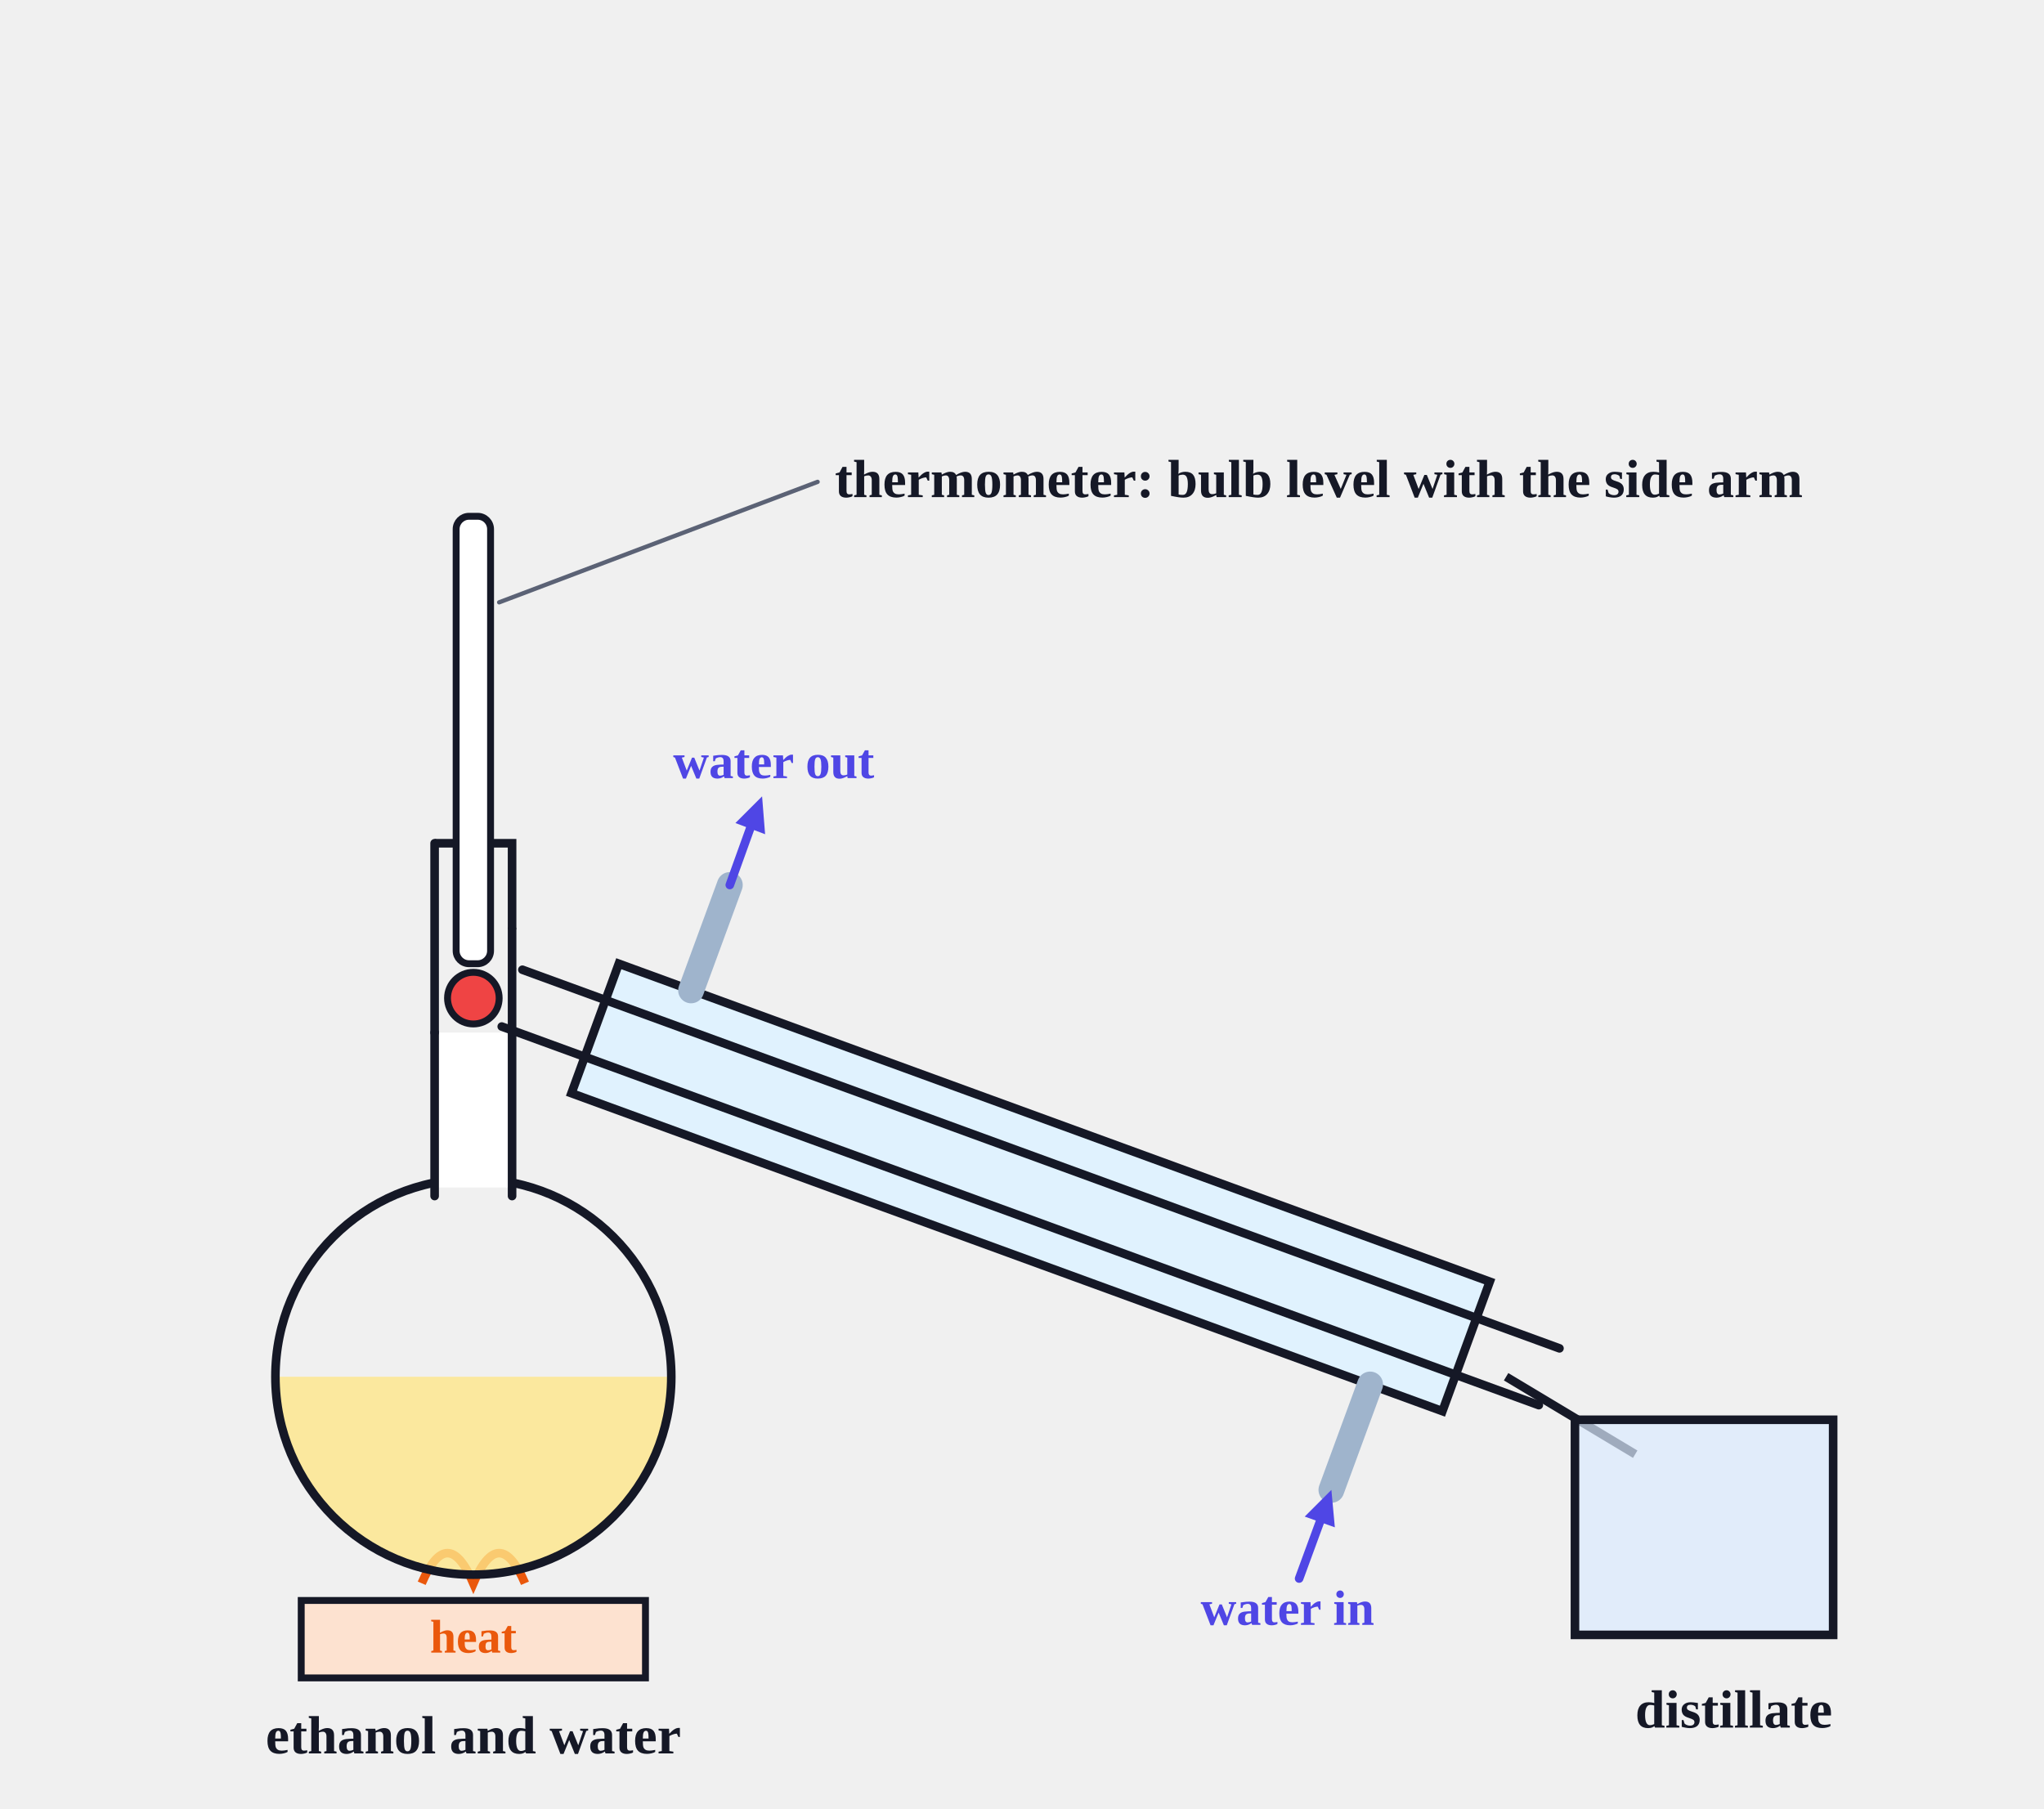
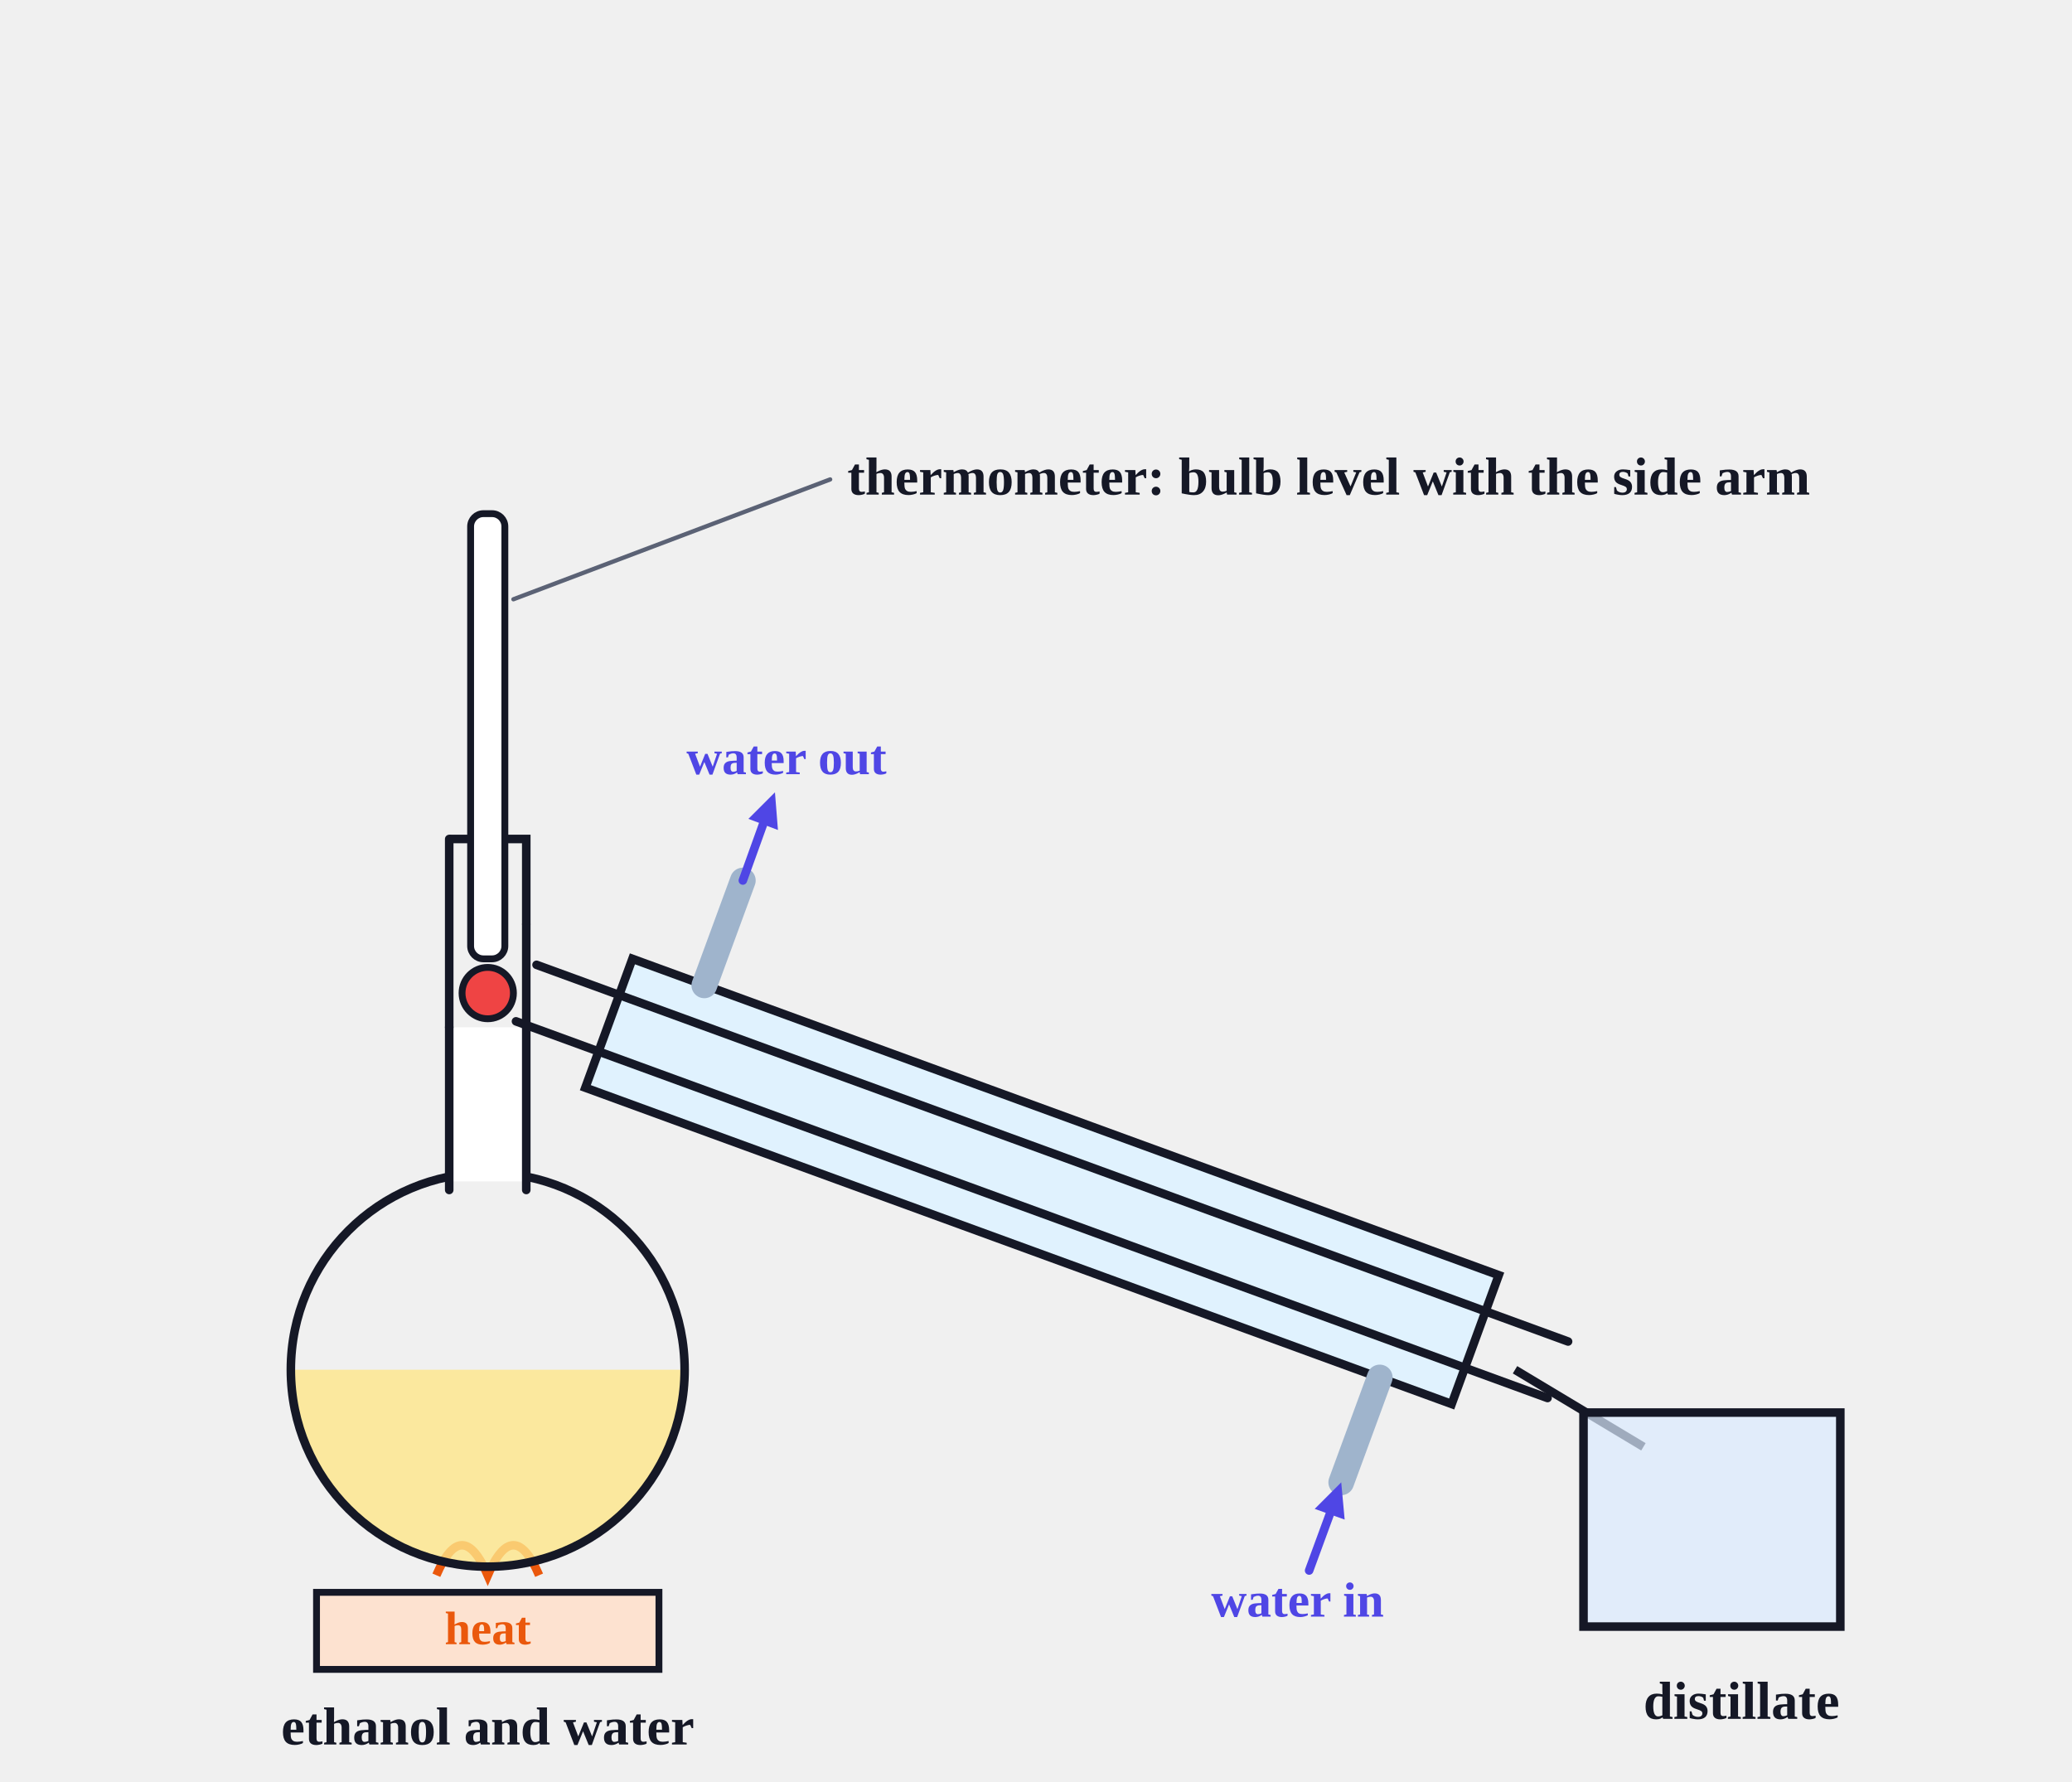
- <svg xmlns="http://www.w3.org/2000/svg" viewBox="0 0 380.0 336.3" width="380.0" height="336.3" role="img" aria-label="A heated flask, a still head with a thermometer bulb at the side arm, a sloping condenser with water in at the lower end, and a collecting flask." style="color:var(--vx-ink, #151826);font-family:inherit;max-width:100%;height:auto">
-   <g transform="translate(0.0 0) scale(0.8)">
+ <svg xmlns="http://www.w3.org/2000/svg" viewBox="0 0 380.0 326.7" width="380.0" height="326.7" role="img" aria-label="A heated flask, a still head with a thermometer bulb at the side arm, a sloping condenser with water in at the lower end, and a collecting flask." style="color:var(--vx-ink, #151826);font-family:inherit;max-width:100%;height:auto">
+   <g transform="translate(3.1 0) scale(0.785)">
    <path d="M70 372 h80 v18 h-80 Z" fill="#fde2d0" stroke="var(--vx-ink, #151826)" stroke-width="1.6" />
    <path d="M98 368 q6 -14 12 0 q6 -14 12 0" fill="none" stroke="var(--vx-a3, #ea580c)" stroke-width="2" />
    <text x="110.0" y="381.0" font-size="11" font-weight="700" text-anchor="middle" dominant-baseline="middle" fill="var(--vx-a3, #ea580c)">heat</text>
    <path d="M64 320 A46 46 0 1 0 156 320 Z" fill="#fde68a" fill-opacity=".8" />
    <circle cx="110" cy="320" r="46" fill="none" stroke="var(--vx-ink, #151826)" stroke-width="2" />
    <rect x="101" y="240" width="18" height="36" fill="#fff" stroke="none" />
    <path d="M101.0 240.0 L101.0 278.0" stroke="var(--vx-ink, #151826)" stroke-width="2" stroke-linecap="round" fill="none" />
    <path d="M119.0 240.0 L119.0 278.0" stroke="var(--vx-ink, #151826)" stroke-width="2" stroke-linecap="round" fill="none" />
    <path d="M101.0 240.0 L101.0 196.0" stroke="var(--vx-ink, #151826)" stroke-width="2" stroke-linecap="round" fill="none" />
    <path d="M119.0 240.0 L119.0 216.0" stroke="var(--vx-ink, #151826)" stroke-width="2" stroke-linecap="round" fill="none" />
    <path d="M101 196 h18 v20" fill="none" stroke="var(--vx-ink, #151826)" stroke-width="2" />
    <rect x="106" y="120" width="8" height="104" rx="3" fill="#fff" stroke="var(--vx-ink, #151826)" stroke-width="1.6" />
    <circle cx="110" cy="232" r="6" fill="#ef4444" stroke="var(--vx-ink, #151826)" stroke-width="1.6" />
    <path d="M116.0 140.0 L190.0 112.0" stroke="var(--vx-soft, #5b6275)" stroke-width="1" stroke-linecap="round" fill="none" />
    <text x="194.0" y="112.0" font-size="12.5" font-weight="600" text-anchor="start" dominant-baseline="middle" fill="var(--vx-ink, #151826)">thermometer: bulb level with the side arm</text>
    <path d="M132.8 254.1 L335.2 328.0 L346.2 297.9 L143.8 224.0 Z" fill="#e0f2fe" stroke="var(--vx-ink, #151826)" stroke-width="2" />
    <path d="M116.6 238.6 L357.6 326.6" stroke="var(--vx-ink, #151826)" stroke-width="2" stroke-linecap="round" fill="none" />
    <path d="M121.4 225.4 L362.4 313.4" stroke="var(--vx-ink, #151826)" stroke-width="2" stroke-linecap="round" fill="none" />
    <path d="M318.4 321.8 L309.4 346.3" stroke="#9fb4cc" stroke-width="6" stroke-linecap="round" fill="none" />
    <path d="M301.9 366.9 L307.0 353.0" stroke="var(--vx-a1, #4f46e5)" stroke-width="2" stroke-linecap="round" fill="none" />
    <path d="M309.4 346.3 L310.2 355.0 L303.2 352.5 Z" fill="var(--vx-a1, #4f46e5)" />
    <text x="299.2" y="374.4" font-size="11.5" font-weight="700" text-anchor="middle" dominant-baseline="middle" fill="var(--vx-a1, #4f46e5)">water in</text>
    <path d="M160.6 230.2 L169.6 205.7" stroke="#9fb4cc" stroke-width="6" stroke-linecap="round" fill="none" />
    <path d="M169.6 205.7 L174.6 191.8" stroke="var(--vx-a1, #4f46e5)" stroke-width="2" stroke-linecap="round" fill="none" />
    <path d="M177.1 185.1 L177.8 193.9 L170.9 191.3 Z" fill="var(--vx-a1, #4f46e5)" />
    <text x="179.8" y="177.6" font-size="11.5" font-weight="700" text-anchor="middle" dominant-baseline="middle" fill="var(--vx-a1, #4f46e5)">water out</text>
    <path d="M350 320 l30 18" stroke="var(--vx-ink, #151826)" stroke-width="2" />
    <path d="M366 330 h60 v50 h-60 Z" fill="#dbeafe" fill-opacity=".7" stroke="var(--vx-ink, #151826)" stroke-width="2" />
    <text x="380.0" y="398.0" font-size="12.5" font-weight="600" text-anchor="start" dominant-baseline="middle" fill="var(--vx-ink, #151826)">distillate</text>
    <text x="110.0" y="404.0" font-size="12.5" font-weight="600" text-anchor="middle" dominant-baseline="middle" fill="var(--vx-ink, #151826)">ethanol and water</text>
  </g>
</svg>
